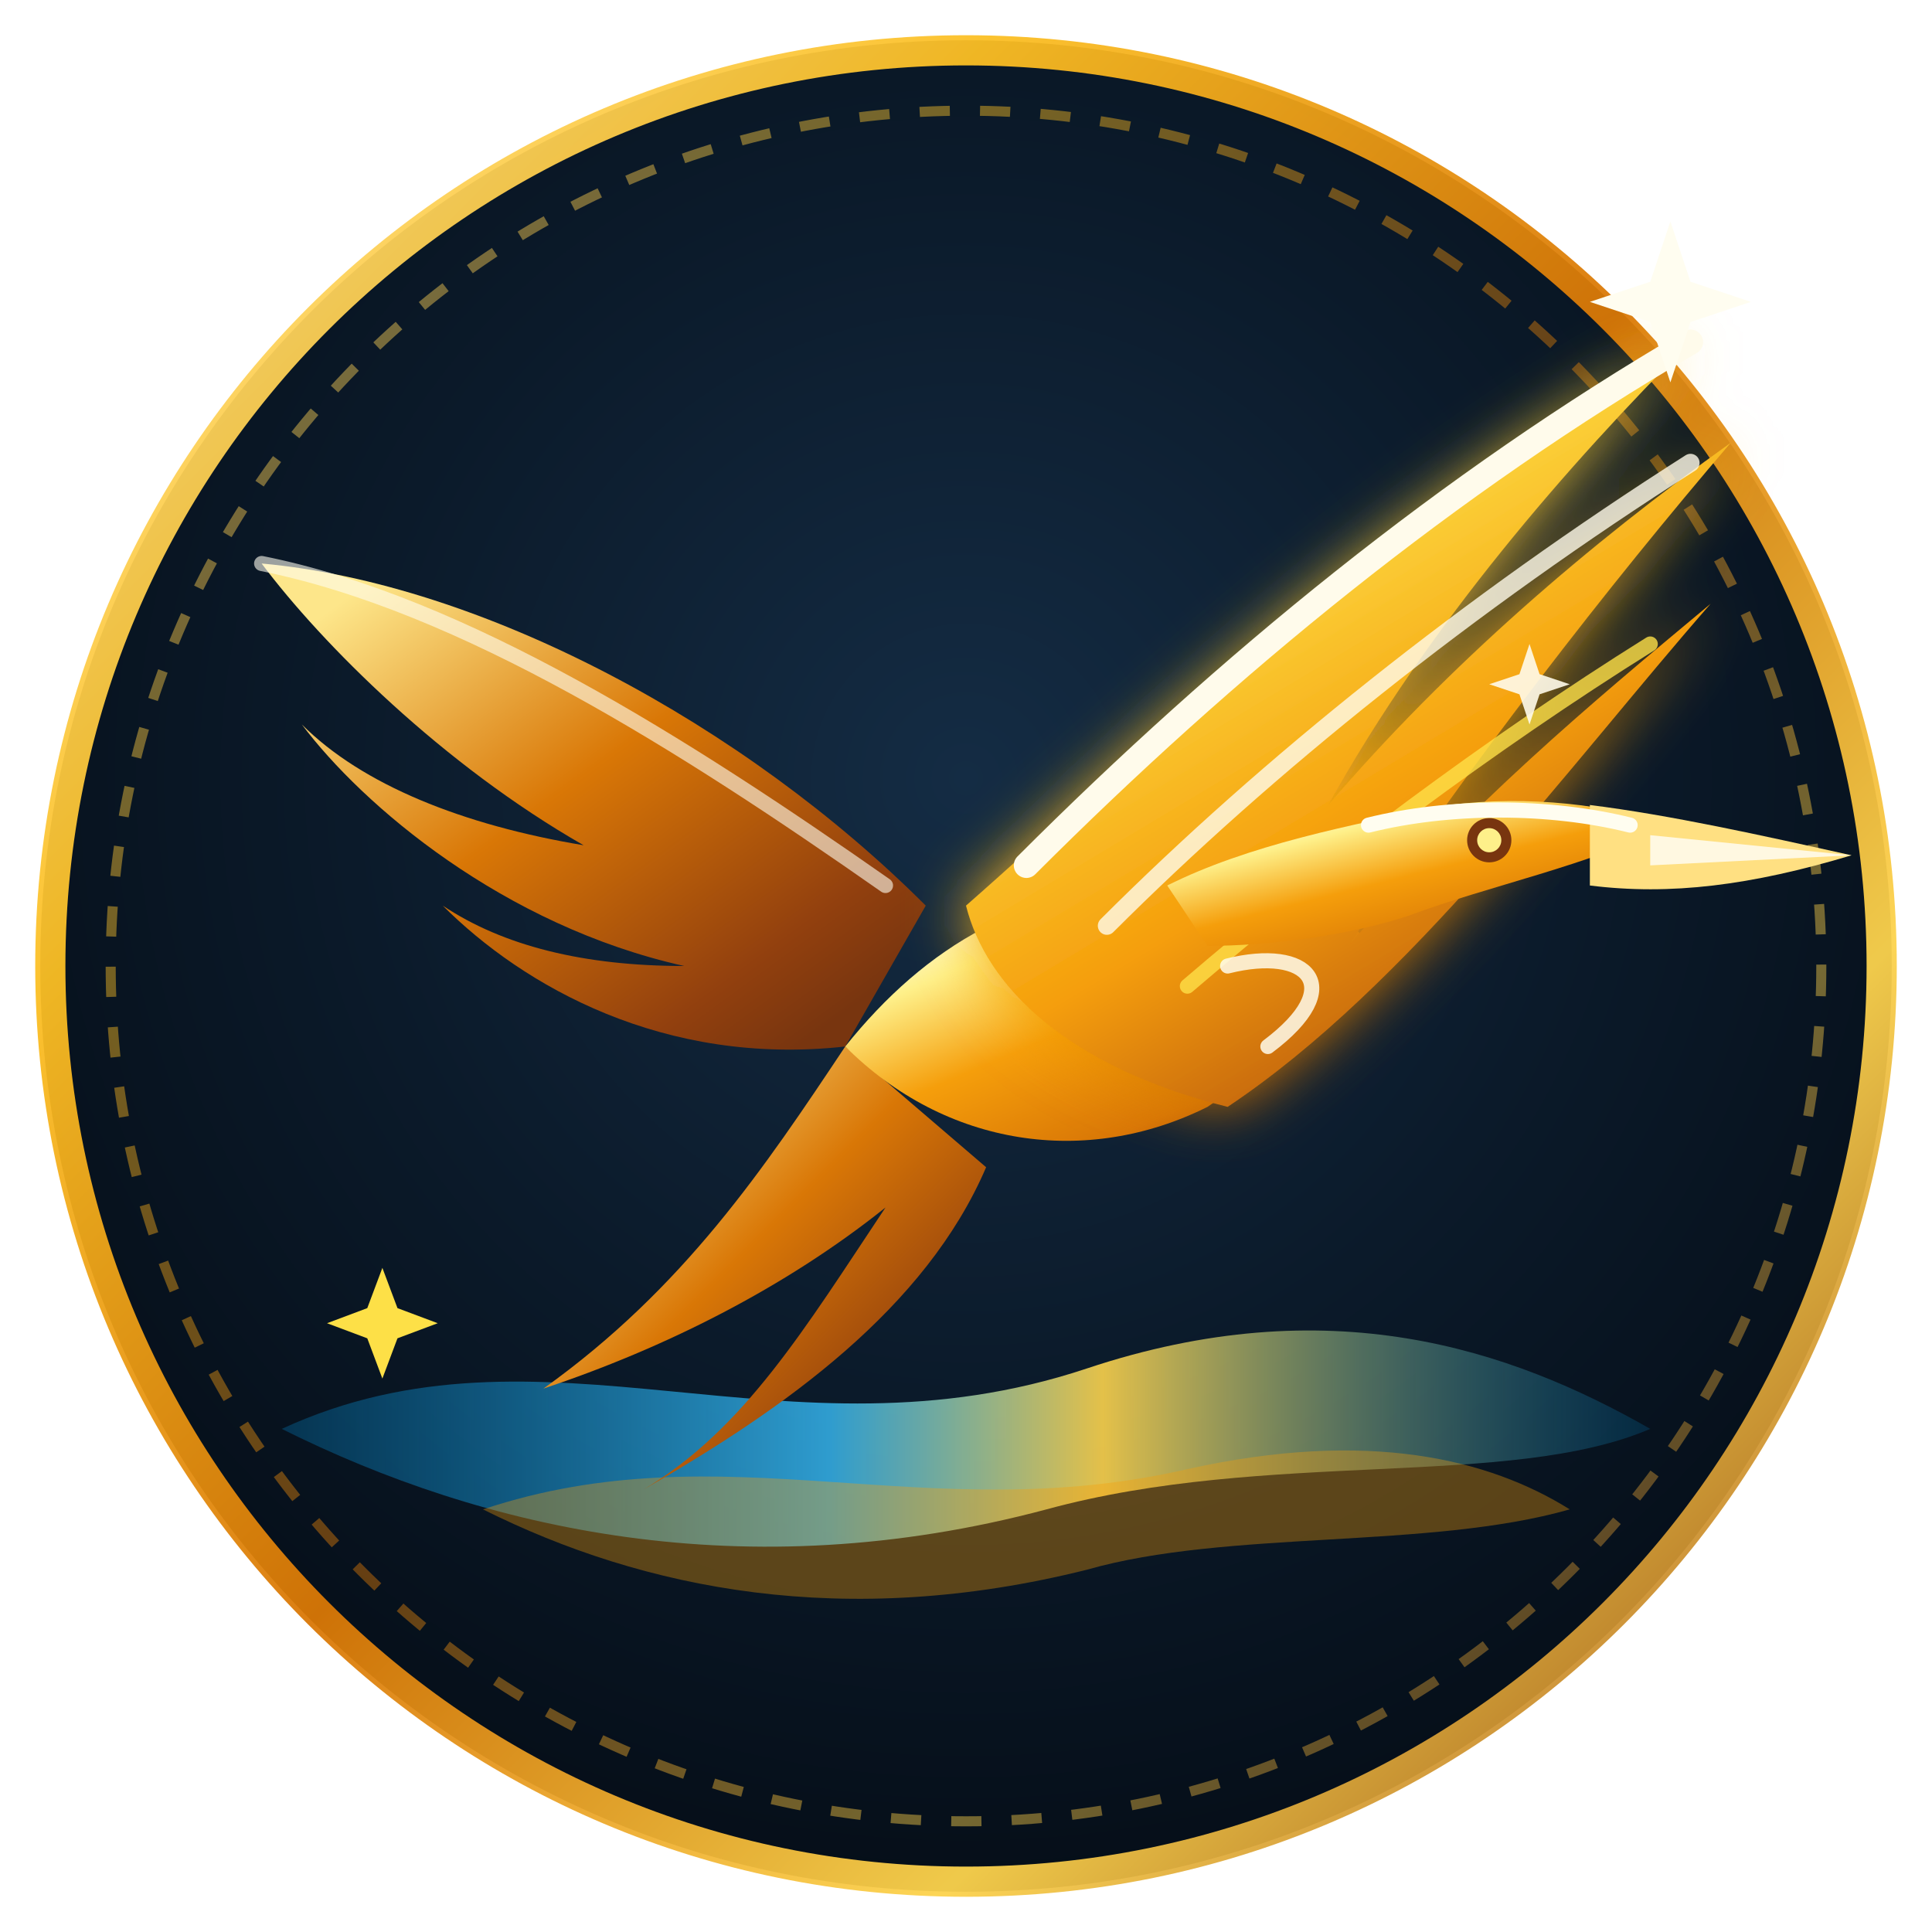
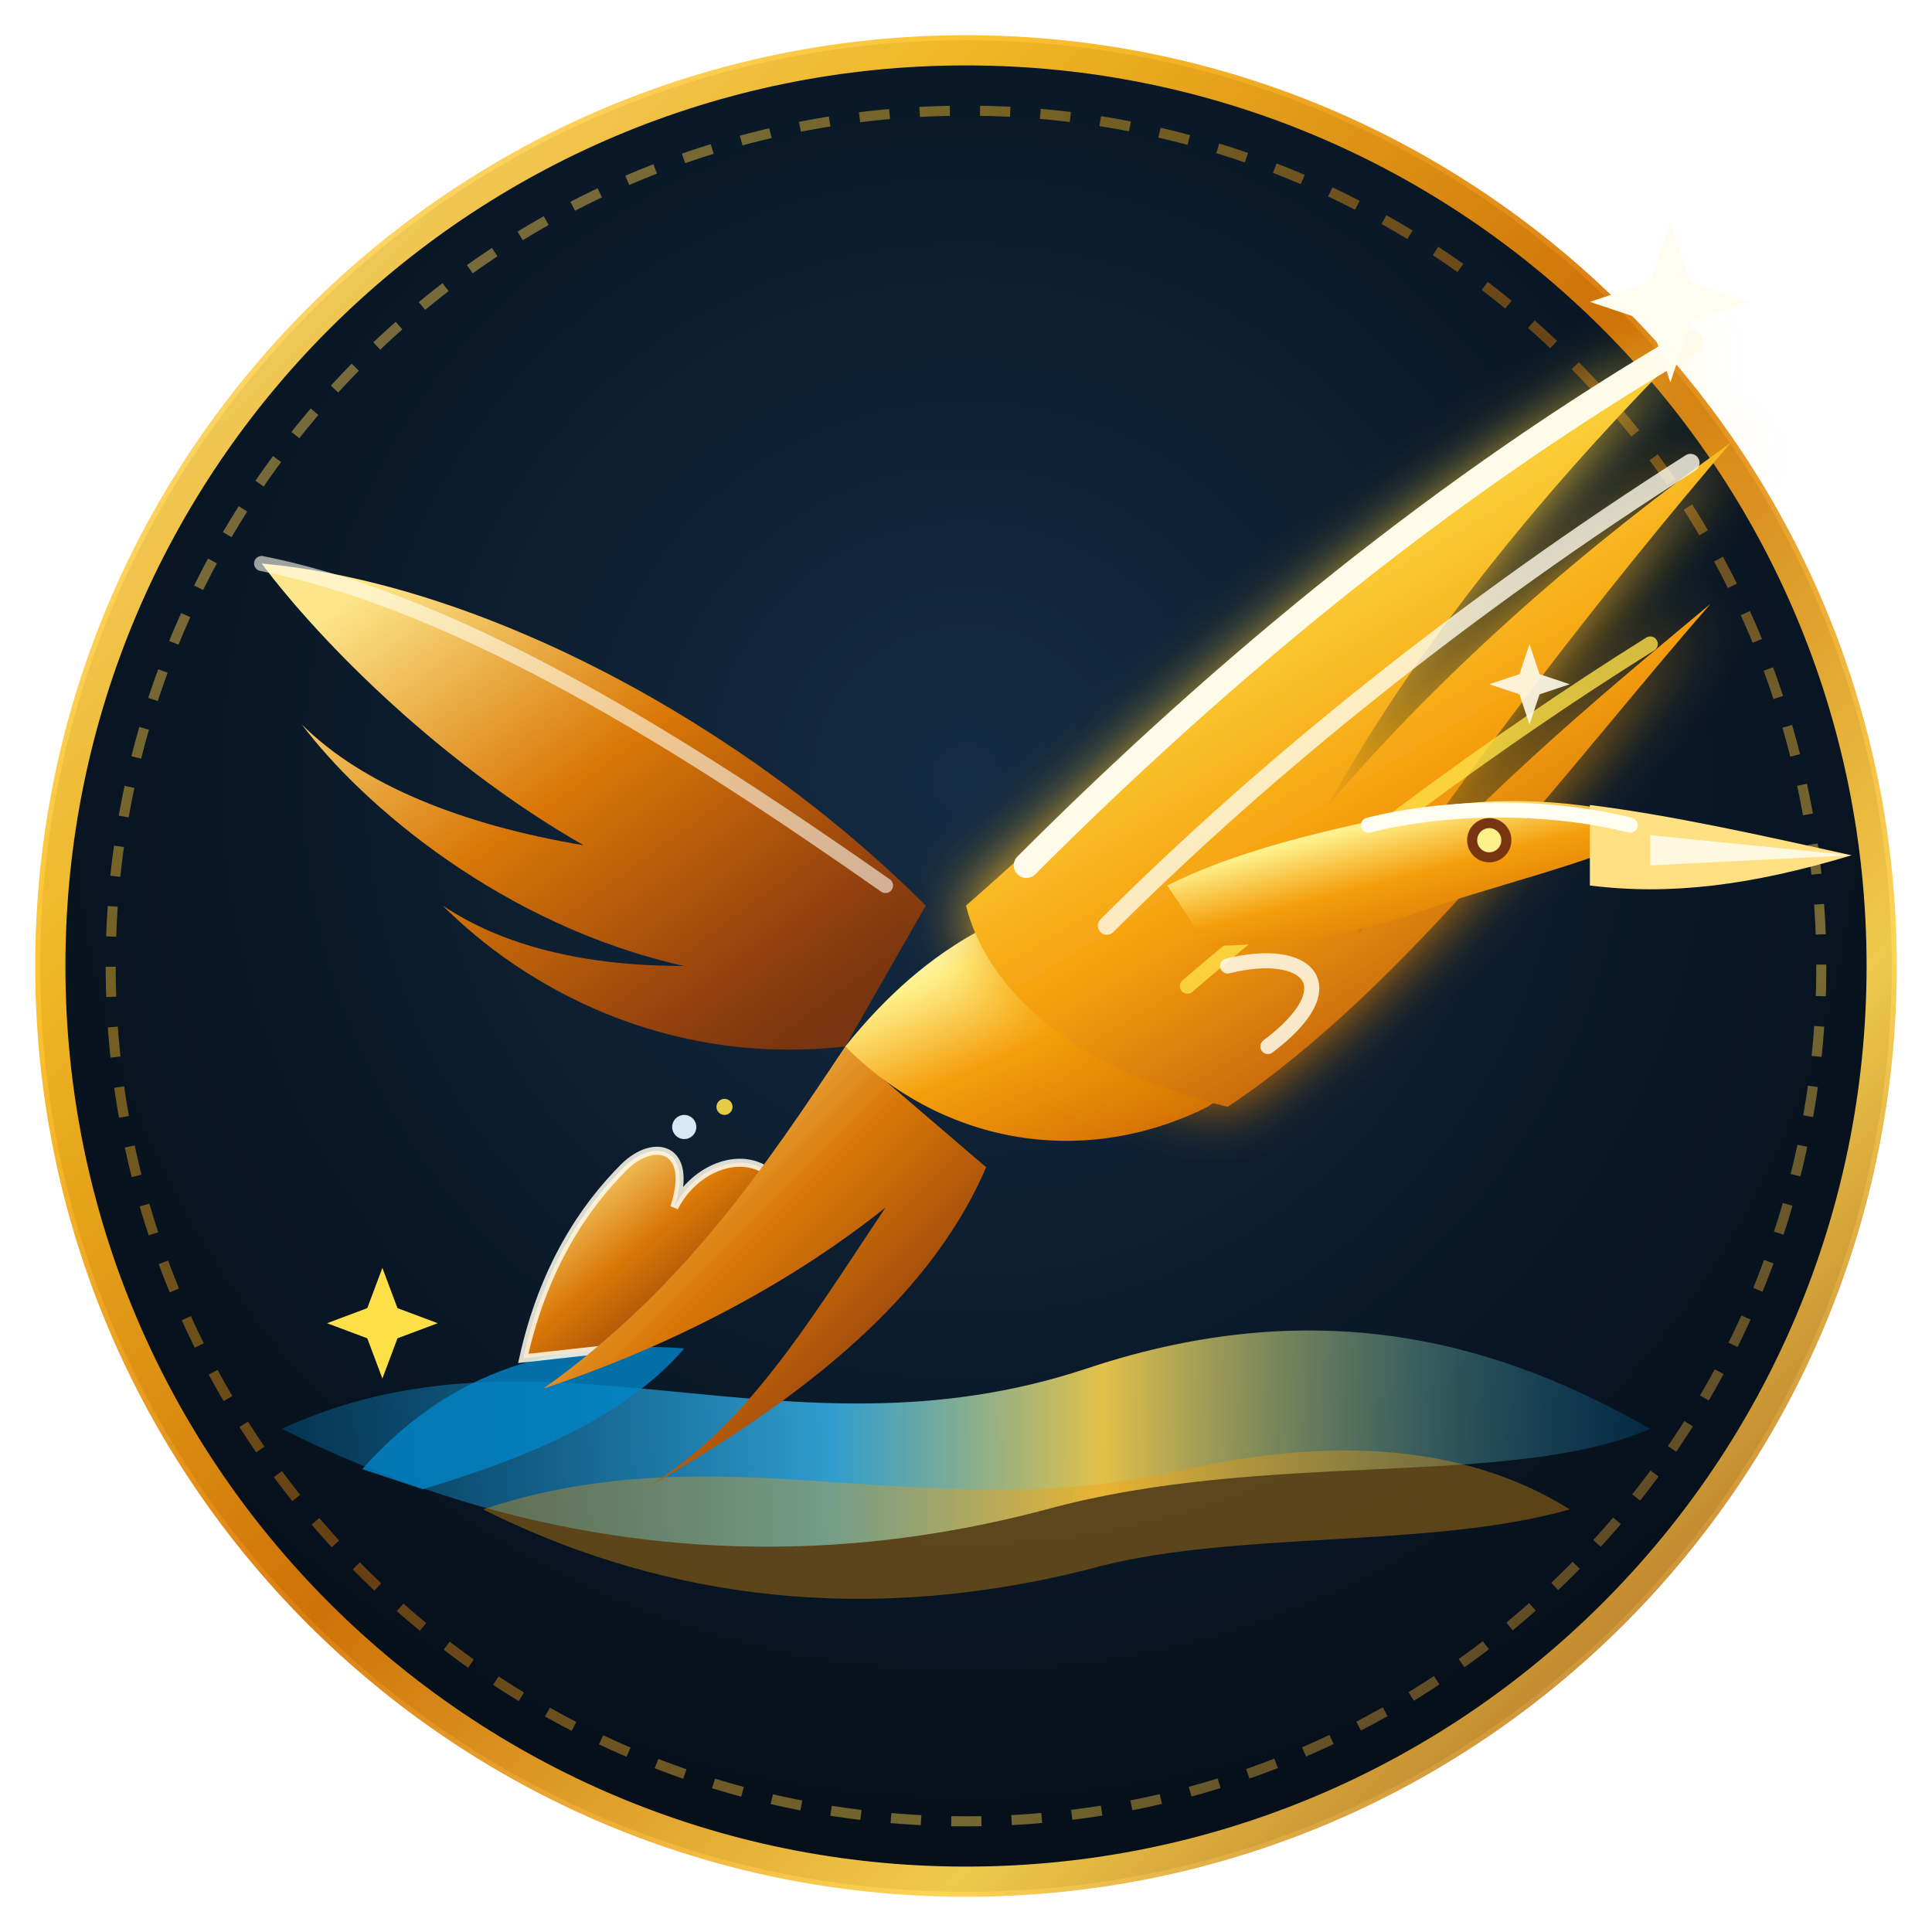
<svg xmlns="http://www.w3.org/2000/svg" viewBox="0 0 192 192" width="100%" height="100%">
  <defs>
    <radialGradient id="bgGrad" cx="50%" cy="40%" r="60%">
      <stop offset="0%" stop-color="#142C44" />
      <stop offset="55%" stop-color="#0B1A2A" />
      <stop offset="100%" stop-color="#050E18" />
    </radialGradient>
    <linearGradient id="goldRing" x1="0%" y1="0%" x2="100%" y2="100%">
      <stop offset="0%" stop-color="#FFE79A" />
      <stop offset="25%" stop-color="#FBBF24" />
      <stop offset="50%" stop-color="#D97706" />
      <stop offset="75%" stop-color="#FCD34D" />
      <stop offset="100%" stop-color="#92400E" />
    </linearGradient>
    <linearGradient id="goldBody" x1="15%" y1="10%" x2="85%" y2="90%">
      <stop offset="0%" stop-color="#FFFDF0" />
      <stop offset="20%" stop-color="#FEF08A" />
      <stop offset="50%" stop-color="#F59E0B" />
      <stop offset="85%" stop-color="#D97706" />
      <stop offset="100%" stop-color="#B45309" />
    </linearGradient>
    <linearGradient id="goldWingMain" x1="20%" y1="0%" x2="80%" y2="100%">
      <stop offset="0%" stop-color="#FFFDF5" />
      <stop offset="25%" stop-color="#FDE047" />
      <stop offset="60%" stop-color="#F59E0B" />
      <stop offset="90%" stop-color="#B45309" />
      <stop offset="100%" stop-color="#78350F" />
    </linearGradient>
    <linearGradient id="goldWingFar" x1="10%" y1="10%" x2="90%" y2="90%">
      <stop offset="0%" stop-color="#FDE68A" />
      <stop offset="45%" stop-color="#D97706" />
      <stop offset="85%" stop-color="#92400E" />
      <stop offset="100%" stop-color="#78350F" />
    </linearGradient>
    <linearGradient id="oceanWaveGrad" x1="0%" y1="50%" x2="100%" y2="50%">
      <stop offset="0%" stop-color="#0284C7" stop-opacity="0.3" />
      <stop offset="40%" stop-color="#38BDF8" stop-opacity="0.8" />
      <stop offset="60%" stop-color="#FCD34D" stop-opacity="0.9" />
      <stop offset="100%" stop-color="#0284C7" stop-opacity="0.2" />
    </linearGradient>
    <filter id="goldGlow" x="-20%" y="-20%" width="140%" height="140%">
      <feGaussianBlur stdDeviation="3" result="blur" />
      <feComposite in="SourceGraphic" in2="blur" operator="over" />
    </filter>
  </defs>
  <circle cx="96" cy="96" r="92" fill="url(#bgGrad)" />
  <circle cx="96" cy="96" r="91" fill="none" stroke="url(#goldRing)" stroke-width="3" stroke-opacity="0.95" />
  <circle cx="96" cy="96" r="85" fill="none" stroke="url(#goldRing)" stroke-width="1" stroke-opacity="0.45" stroke-dasharray="3 3" />
  <path d="M28 142 C 54 130, 78 146, 108 136 C 132 128, 150 134, 164 142 C 150 148, 126 144, 104 150 C 74 158, 48 152, 28 142 Z" fill="url(#oceanWaveGrad)" />
  <path d="M48 150 C 72 142, 92 152, 118 146 C 136 142, 148 145, 156 150 C 142 154, 122 152, 108 156 C 84 162, 64 158, 48 150 Z" fill="#F59E0B" fill-opacity="0.35" />
+   <g id="whale-motif">
+     <path d="M36 146 C 44 137, 54 133, 68 134 C 62 141, 52 145, 42 148 Z" fill="#0284C7" fill-opacity="0.8" />
+     <path d="M52 135 C 54 126, 58 120, 62 116 C 65 113, 69 114, 67 120 C 69 116, 74 114, 77 117 C 75 122, 69 128, 61 134 Z" fill="url(#goldWingFar)" stroke="#FFFDF0" stroke-width="0.8" stroke-opacity="0.85" />
+     <circle cx="68" cy="112" r="1.2" fill="#E0F2FE" opacity="0.95" />
+     <circle cx="72" cy="110" r="0.8" fill="#FDE047" opacity="0.9" />
+   </g>
  <g id="golden-seagull-figure">
    <path d="M92 90 C 74 72, 48 58, 26 56 C 32 64, 44 76, 58 84 C 46 82, 36 78, 30 72 C 36 80, 50 92, 68 96 C 58 96, 50 94, 44 90 C 52 98, 66 106, 84 104 Z" fill="url(#goldWingFar)" />
    <path d="M26 56 C 46 60, 68 74, 88 88" stroke="#FFFDF0" stroke-width="1.5" stroke-opacity="0.6" stroke-linecap="round" fill="none" />
    <path d="M84 104 C 76 116, 68 128, 54 138 C 66 134, 78 128, 88 120 C 80 132, 74 142, 64 148 C 78 140, 92 130, 98 116 Z" fill="url(#goldWingFar)" />
    <path d="M84 104 C 94 114, 108 116, 120 110 C 126 106, 132 100, 136 94 C 134 90, 126 88, 116 88 C 102 88, 92 94, 84 104 Z" fill="url(#goldBody)" />
    <path d="M96 90 C 112 76, 136 52, 168 34 C 156 46, 142 62, 132 80 C 144 66, 158 54, 172 44 C 160 58, 146 76, 134 94 C 146 80, 158 70, 170 60 C 156 76, 140 98, 122 110 C 106 106, 98 98, 96 90 Z" fill="url(#goldWingMain)" filter="url(#goldGlow)" />
    <path d="M102 86 C 122 66, 144 48, 168 34" stroke="#FFFBEB" stroke-width="2.5" stroke-linecap="round" fill="none" />
    <path d="M110 92 C 126 76, 146 60, 168 46" stroke="#FFFBEB" stroke-width="1.8" stroke-linecap="round" fill="none" stroke-opacity="0.8" />
    <path d="M118 98 C 132 86, 148 74, 164 64" stroke="#FDE047" stroke-width="1.5" stroke-linecap="round" fill="none" stroke-opacity="0.8" />
    <path d="M116 88 C 124 84, 134 82, 144 80 C 152 79, 160 80, 166 82 C 158 86, 148 88, 140 91 C 134 93, 126 94, 120 94 Z" fill="url(#goldBody)" />
    <path d="M158 80 C 166 81, 175 83, 184 85 C 174 88, 166 89, 158 88 Z" fill="#FFE082" />
    <path d="M164 83 L 184 85 L 164 86 Z" fill="#FFF8E1" />
    <circle cx="148" cy="83.5" r="2.2" fill="#78350F" />
    <circle cx="148" cy="83.5" r="1.2" fill="#FEF08A" />
    <path d="M136 82 C 144 80, 154 80, 162 82" stroke="#FFFDF0" stroke-width="1.5" stroke-linecap="round" fill="none" />
    <path d="M122 96 C 130 94, 134 98, 126 104" stroke="#FFFBEB" stroke-width="1.5" stroke-linecap="round" fill="none" stroke-opacity="0.85" />
  </g>
  <path d="M166 22 L 168 28 L 174 30 L 168 32 L 166 38 L 164 32 L 158 30 L 164 28 Z" fill="#FFFDF0" />
  <path d="M38 126 L 39.5 130 L 43.5 131.5 L 39.5 133 L 38 137 L 36.5 133 L 32.5 131.5 L 36.5 130 Z" fill="#FDE047" />
  <path d="M152 64 L 153 67 L 156 68 L 153 69 L 152 72 L 151 69 L 148 68 L 151 67 Z" fill="#FFFBEB" opacity="0.9" />
</svg>
